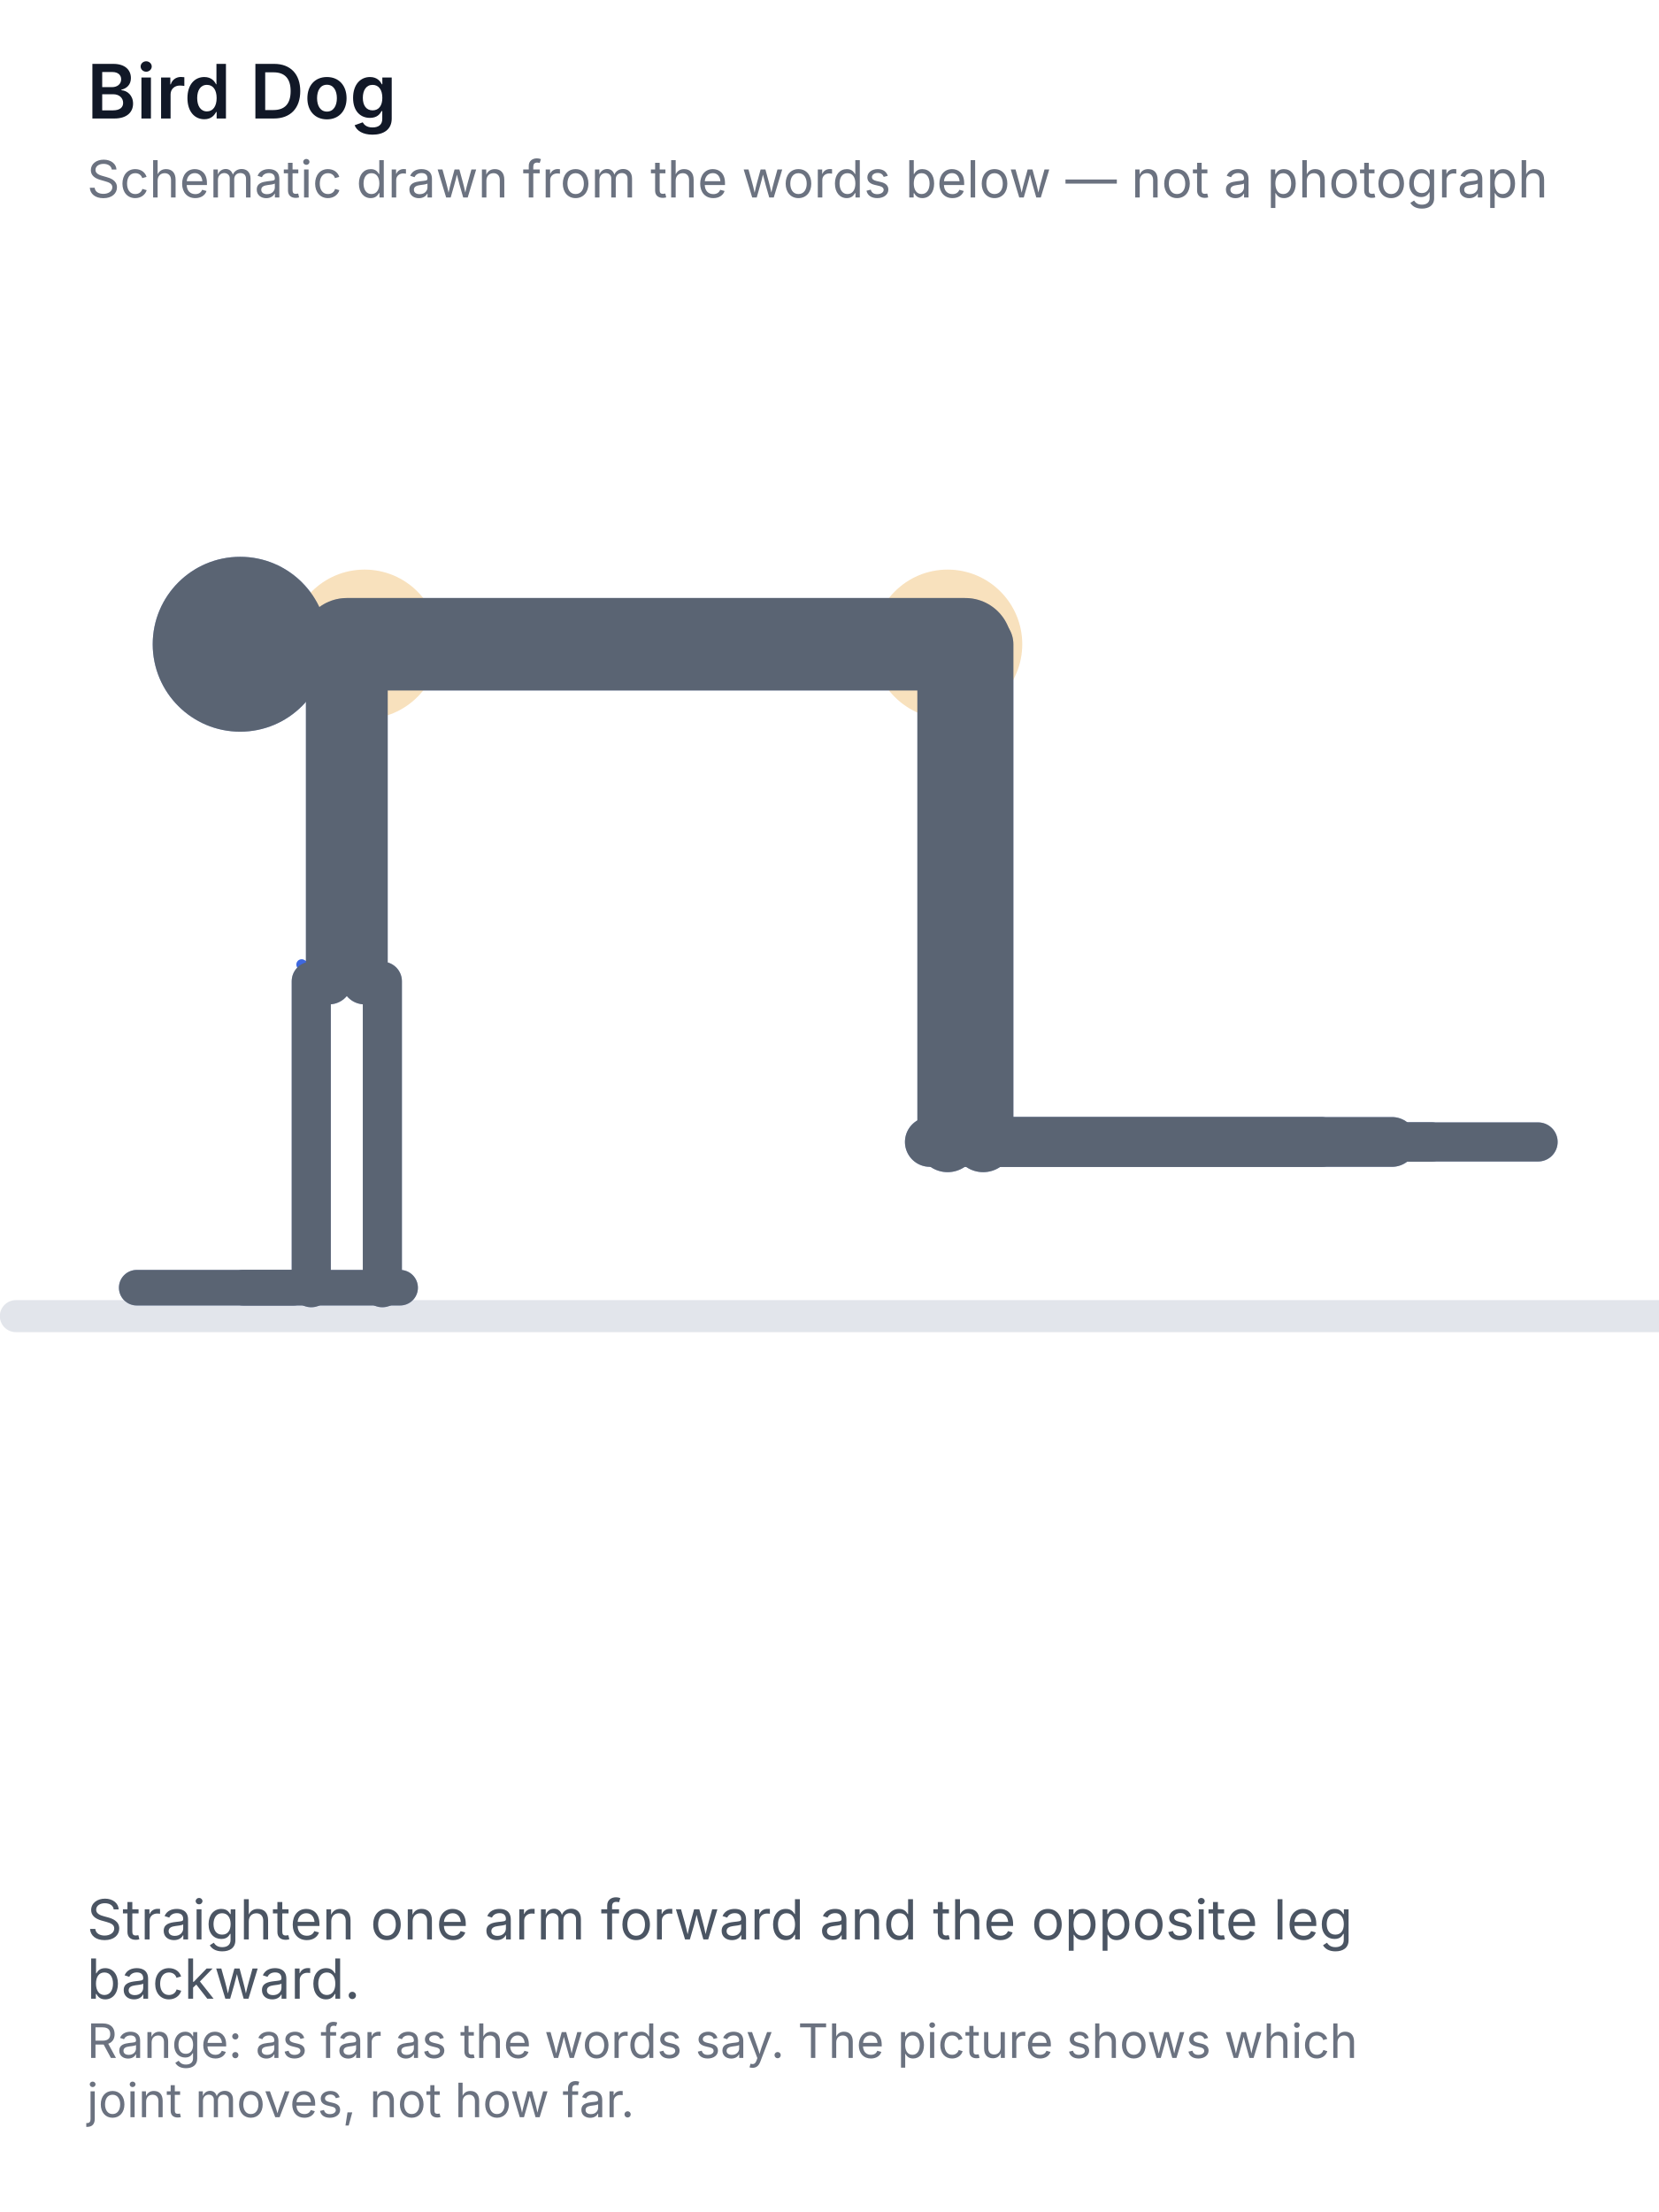
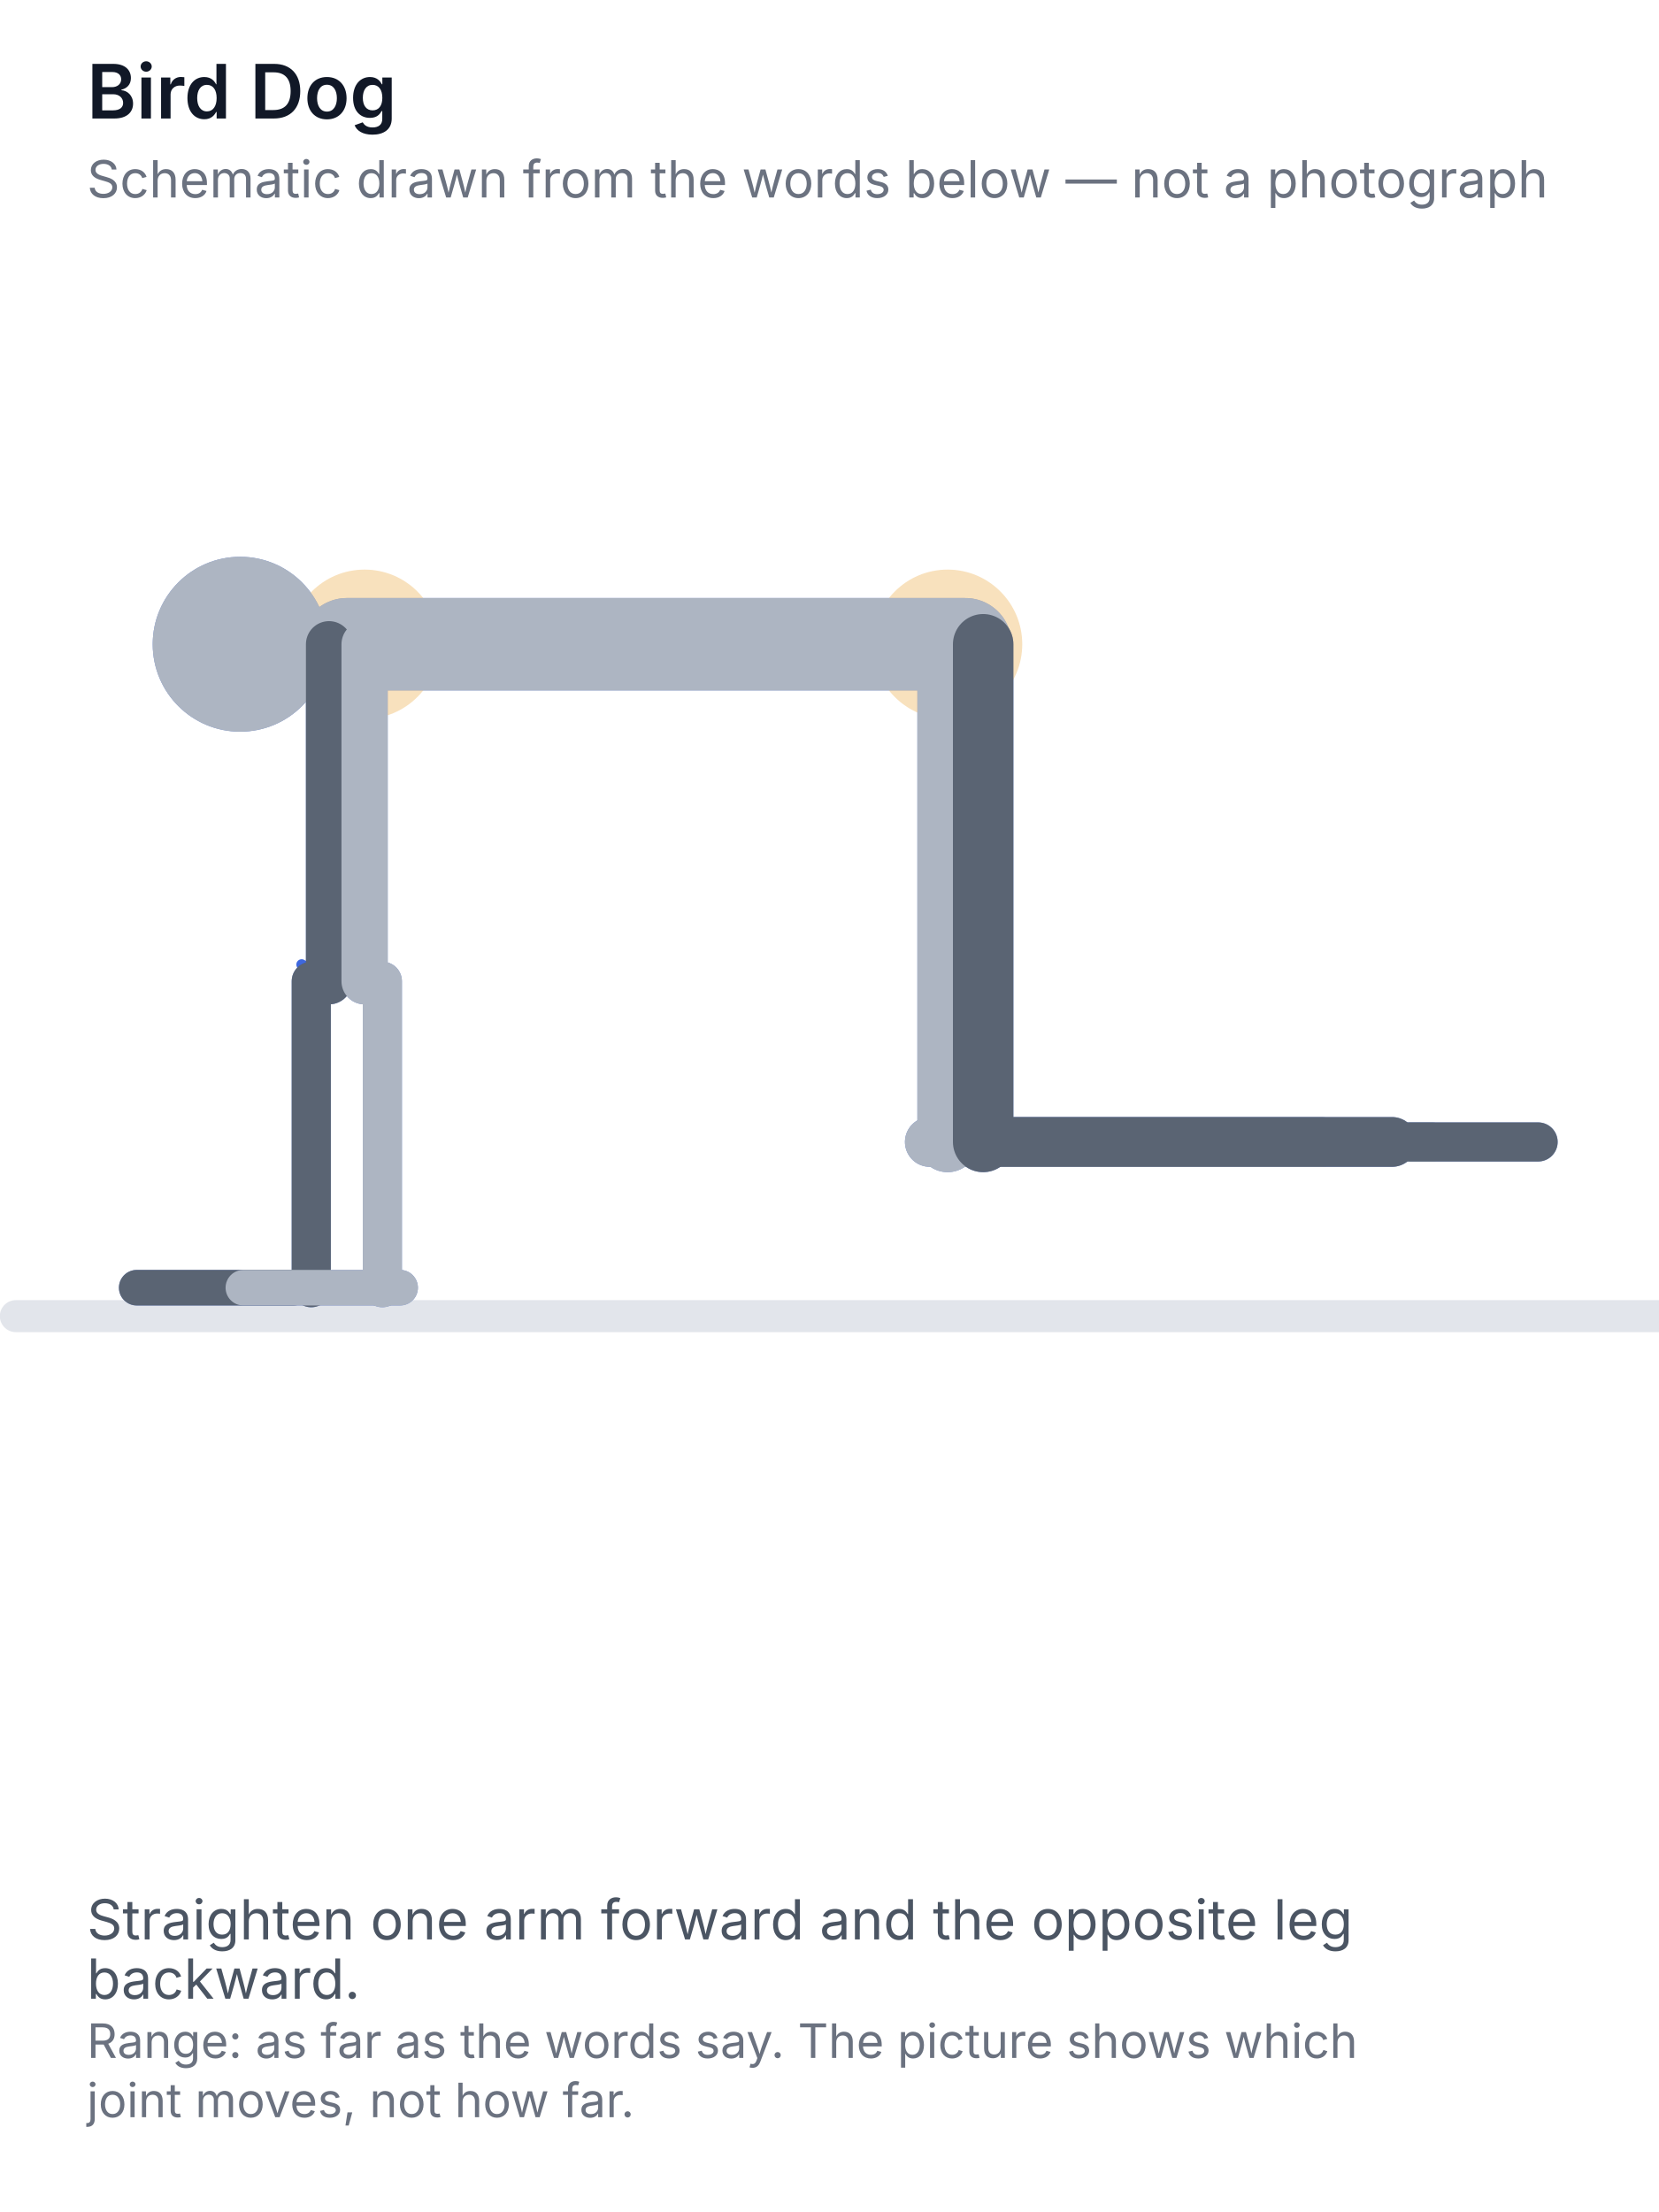
<svg xmlns="http://www.w3.org/2000/svg" viewBox="0 0 420 560" width="420" height="560" role="img" aria-labelledby="fig-title-ex-lowerback-02">
  <style>
    .mv { will-change: transform; }
    @keyframes mv-armL {
      0% { transform: rotate(0deg); }
      13.6% { transform: rotate(90deg); }
      18.2% { transform: rotate(90deg); }
      36.3% { transform: rotate(90deg); }
      54.5% { transform: rotate(90deg); }
      68% { transform: rotate(0deg); }
      69.6% { transform: rotate(0deg); }
      84.8% { transform: rotate(0deg); }
      100% { transform: rotate(0deg); }
    }
    @keyframes mv-legR {
      0% { transform: rotate(0deg); }
      18.2% { transform: rotate(0deg); }
      31.7% { transform: rotate(-90deg); }
      36.3% { transform: rotate(-90deg); }
      54.5% { transform: rotate(-90deg); }
      69.6% { transform: rotate(-90deg); }
      83.2% { transform: rotate(0deg); }
      84.8% { transform: rotate(0deg); }
      100% { transform: rotate(0deg); }
    }
    @keyframes mv-shinR {
      0% { transform: rotate(0deg); }
      18.2% { transform: rotate(0deg); }
      36.3% { transform: rotate(0deg); }
      49.9% { transform: rotate(90deg); }
      54.5% { transform: rotate(90deg); }
      69.6% { transform: rotate(90deg); }
      84.8% { transform: rotate(90deg); }
      98.4% { transform: rotate(0deg); }
      100% { transform: rotate(0deg); }
    }
    /* Reduced motion and print both fall back to the two states, which say the same
       thing without moving: the faded body is where it starts, the solid outline and
       the arc are where it ends. */
    @media (prefers-reduced-motion: reduce), print {
      .live { display: none; }
      .end { opacity: 1 !important; }
    }
  </style>
  <rect width="420" height="560" fill="#FFFFFF" />
  <g transform="translate(129.2 -157.3) scale(0.9)">
    <path d="M-139.1 545 L323.1 545" stroke="#E2E5EB" stroke-width="9" stroke-linecap="round" fill="none" />
    <g class="ghost">
      <path d="M128 356 L-46 356" stroke="#C9CFDA" stroke-opacity="0.95" stroke-width="26" stroke-linecap="round" fill="none" />
      <circle cx="-76" cy="356" r="24.6" fill="#C9CFDA" opacity="0.95" />
      <path d="M-51 356 L-51 450.8" stroke="#C9CFDA" stroke-opacity="0.95" stroke-width="13" stroke-linecap="round" fill="none" />
      <path d="M-56 450.8 L-56 537" stroke="#C9CFDA" stroke-opacity="0.95" stroke-width="11" stroke-linecap="round" fill="none" />
      <path d="M-61 537 L-105.1 537" stroke="#C9CFDA" stroke-opacity="0.95" stroke-width="10" stroke-linecap="round" fill="none" />
      <path d="M-41 356 L-41 450.8" stroke="#C9CFDA" stroke-opacity="0.95" stroke-width="13" stroke-linecap="round" fill="none" />
      <path d="M-36 450.8 L-36 537" stroke="#C9CFDA" stroke-opacity="0.95" stroke-width="11" stroke-linecap="round" fill="none" />
      <path d="M-31 537 L-75.1 537" stroke="#C9CFDA" stroke-opacity="0.95" stroke-width="10" stroke-linecap="round" fill="none" />
      <path d="M123 356 L123 496" stroke="#C9CFDA" stroke-opacity="0.95" stroke-width="17" stroke-linecap="round" fill="none" />
      <path d="M118 496 L228 496" stroke="#C9CFDA" stroke-opacity="0.95" stroke-width="14" stroke-linecap="round" fill="none" />
      <path d="M223 496 L259.1 496" stroke="#C9CFDA" stroke-opacity="0.95" stroke-width="11" stroke-linecap="round" fill="none" />
      <path d="M133 356 L133 496" stroke="#C9CFDA" stroke-opacity="0.95" stroke-width="17" stroke-linecap="round" fill="none" />
      <path d="M138 496 L248 496" stroke="#C9CFDA" stroke-opacity="0.95" stroke-width="14" stroke-linecap="round" fill="none" />
      <path d="M253 496 L289.1 496" stroke="#C9CFDA" stroke-opacity="0.95" stroke-width="11" stroke-linecap="round" fill="none" />
    </g>
-     <g class="end" opacity="0.4">
-       <path d="M128 356 L-46 356" stroke="#1D4ED8" stroke-opacity="0.55" stroke-width="26" stroke-linecap="round" fill="none" />
-       <circle cx="-76" cy="356" r="24.6" fill="#1D4ED8" opacity="0.55" />
-       <path d="M-51 356 L-51 450.8" stroke="#1D4ED8" stroke-opacity="0.55" stroke-width="13" stroke-linecap="round" fill="none" />
-       <path d="M-56 450.8 L-56 537" stroke="#1D4ED8" stroke-opacity="0.55" stroke-width="11" stroke-linecap="round" fill="none" />
-       <path d="M-61 537 L-105.1 537" stroke="#1D4ED8" stroke-opacity="0.55" stroke-width="10" stroke-linecap="round" fill="none" />
-       <path d="M-41 356 L-41 450.8" stroke="#1D4ED8" stroke-opacity="0.55" stroke-width="13" stroke-linecap="round" fill="none" />
-       <path d="M-36 450.8 L-36 537" stroke="#1D4ED8" stroke-opacity="0.55" stroke-width="11" stroke-linecap="round" fill="none" />
-       <path d="M-31 537 L-75.1 537" stroke="#1D4ED8" stroke-opacity="0.55" stroke-width="10" stroke-linecap="round" fill="none" />
-       <path d="M123 356 L123 496" stroke="#1D4ED8" stroke-opacity="0.55" stroke-width="17" stroke-linecap="round" fill="none" />
-       <path d="M118 496 L228 496" stroke="#1D4ED8" stroke-opacity="0.55" stroke-width="14" stroke-linecap="round" fill="none" />
-       <path d="M223 496 L259.1 496" stroke="#1D4ED8" stroke-opacity="0.55" stroke-width="11" stroke-linecap="round" fill="none" />
-       <path d="M133 356 L133 496" stroke="#1D4ED8" stroke-opacity="0.55" stroke-width="17" stroke-linecap="round" fill="none" />
-       <path d="M138 496 L248 496" stroke="#1D4ED8" stroke-opacity="0.55" stroke-width="14" stroke-linecap="round" fill="none" />
-       <path d="M253 496 L289.1 496" stroke="#1D4ED8" stroke-opacity="0.55" stroke-width="11" stroke-linecap="round" fill="none" />
+     <g class="end" opacity="0.62">
+       <path d="M128 356 L-46 356" stroke="#1D4ED8" stroke-opacity="0.72" stroke-width="26" stroke-linecap="round" fill="none" />
+       <circle cx="-76" cy="356" r="24.6" fill="#1D4ED8" opacity="0.72" />
+       <path d="M-51 356 L-51 450.8" stroke="#1D4ED8" stroke-opacity="0.72" stroke-width="13" stroke-linecap="round" fill="none" />
+       <path d="M-56 450.8 L-56 537" stroke="#1D4ED8" stroke-opacity="0.72" stroke-width="11" stroke-linecap="round" fill="none" />
+       <path d="M-61 537 L-105.1 537" stroke="#1D4ED8" stroke-opacity="0.72" stroke-width="10" stroke-linecap="round" fill="none" />
+       <path d="M-41 356 L-41 450.8" stroke="#1D4ED8" stroke-opacity="0.72" stroke-width="13" stroke-linecap="round" fill="none" />
+       <path d="M-36 450.8 L-36 537" stroke="#1D4ED8" stroke-opacity="0.72" stroke-width="11" stroke-linecap="round" fill="none" />
+       <path d="M-31 537 L-75.1 537" stroke="#1D4ED8" stroke-opacity="0.72" stroke-width="10" stroke-linecap="round" fill="none" />
+       <path d="M123 356 L123 496" stroke="#1D4ED8" stroke-opacity="0.72" stroke-width="17" stroke-linecap="round" fill="none" />
+       <path d="M118 496 L228 496" stroke="#1D4ED8" stroke-opacity="0.72" stroke-width="14" stroke-linecap="round" fill="none" />
+       <path d="M223 496 L259.1 496" stroke="#1D4ED8" stroke-opacity="0.72" stroke-width="11" stroke-linecap="round" fill="none" />
+       <path d="M133 356 L133 496" stroke="#1D4ED8" stroke-opacity="0.72" stroke-width="17" stroke-linecap="round" fill="none" />
+       <path d="M138 496 L248 496" stroke="#1D4ED8" stroke-opacity="0.72" stroke-width="14" stroke-linecap="round" fill="none" />
+       <path d="M253 496 L289.1 496" stroke="#1D4ED8" stroke-opacity="0.72" stroke-width="11" stroke-linecap="round" fill="none" />
    </g>
    <g class="focus">
      <circle cx="-41" cy="356" r="21" fill="rgba(240, 190, 110, 0.45)" />
      <circle cx="123" cy="356" r="21" fill="rgba(240, 190, 110, 0.45)" />
    </g>
    <path d="M-51 450.8 L-51 450.8" stroke="#1D4ED8" stroke-width="3" stroke-dasharray="7 6" fill="none" opacity="0.85" />
    <path d="M-51 450.8 L-58.7 455.4 M-51 450.8 L-58.7 446.1" stroke="#1D4ED8" stroke-width="3" stroke-linecap="round" fill="none" opacity="0.85" />
    <g class="live">
      <g>
-         <path d="M128 356 L-46 356" stroke="#5A6473" stroke-width="26" stroke-linecap="round" fill="none" />
+         <path d="M128 356 L-46 356" stroke="#ADB5C2" stroke-width="26" stroke-linecap="round" fill="none" />
        <g>
-           <circle cx="-76" cy="356" r="24.6" fill="#5A6473" />
+           <circle cx="-76" cy="356" r="24.6" fill="#ADB5C2" />
        </g>
        <g class="mv" style="transform-origin:-51px 356px;transform-box:view-box;animation:mv-armL 4.4s linear infinite">
          <path d="M-51 356 L-51 450.8" stroke="#5A6473" stroke-width="13" stroke-linecap="round" fill="none" />
          <g>
            <path d="M-56 450.8 L-56 537" stroke="#5A6473" stroke-width="11" stroke-linecap="round" fill="none" />
            <g>
              <path d="M-61 537 L-105.1 537" stroke="#5A6473" stroke-width="10" stroke-linecap="round" fill="none" />
            </g>
          </g>
        </g>
        <g>
-           <path d="M-41 356 L-41 450.8" stroke="#5A6473" stroke-width="13" stroke-linecap="round" fill="none" />
+           <path d="M-41 356 L-41 450.8" stroke="#ADB5C2" stroke-width="13" stroke-linecap="round" fill="none" />
          <g>
-             <path d="M-36 450.8 L-36 537" stroke="#5A6473" stroke-width="11" stroke-linecap="round" fill="none" />
+             <path d="M-36 450.8 L-36 537" stroke="#ADB5C2" stroke-width="11" stroke-linecap="round" fill="none" />
            <g>
-               <path d="M-31 537 L-75.1 537" stroke="#5A6473" stroke-width="10" stroke-linecap="round" fill="none" />
+               <path d="M-31 537 L-75.1 537" stroke="#ADB5C2" stroke-width="10" stroke-linecap="round" fill="none" />
            </g>
          </g>
        </g>
        <g>
-           <path d="M123 356 L123 496" stroke="#5A6473" stroke-width="17" stroke-linecap="round" fill="none" />
+           <path d="M123 356 L123 496" stroke="#ADB5C2" stroke-width="17" stroke-linecap="round" fill="none" />
          <g>
-             <path d="M118 496 L228 496" stroke="#5A6473" stroke-width="14" stroke-linecap="round" fill="none" />
+             <path d="M118 496 L228 496" stroke="#ADB5C2" stroke-width="14" stroke-linecap="round" fill="none" />
            <g>
-               <path d="M223 496 L259.1 496" stroke="#5A6473" stroke-width="11" stroke-linecap="round" fill="none" />
+               <path d="M223 496 L259.1 496" stroke="#ADB5C2" stroke-width="11" stroke-linecap="round" fill="none" />
            </g>
          </g>
        </g>
        <g class="mv" style="transform-origin:133px 356px;transform-box:view-box;animation:mv-legR 4.4s linear infinite">
          <path d="M133 356 L133 496" stroke="#5A6473" stroke-width="17" stroke-linecap="round" fill="none" />
          <g class="mv" style="transform-origin:138px 496px;transform-box:view-box;animation:mv-shinR 4.4s linear infinite">
            <path d="M138 496 L248 496" stroke="#5A6473" stroke-width="14" stroke-linecap="round" fill="none" />
            <g>
              <path d="M253 496 L289.1 496" stroke="#5A6473" stroke-width="11" stroke-linecap="round" fill="none" />
            </g>
          </g>
        </g>
      </g>
    </g>
  </g>
  <g font-family="system-ui, -apple-system, Segoe UI, sans-serif">
    <text x="22" y="30" font-size="19" font-weight="600" fill="#111827">Bird Dog</text>
    <text x="22" y="50" font-size="13" fill="#6B7280">Schematic drawn from the words below — not a photograph</text>
    <text x="22" y="491" font-size="14" fill="#4B5563">Straighten one arm forward and the opposite leg</text>
    <text x="22" y="506" font-size="14" fill="#4B5563">backward.</text>
    <text x="22" y="521" font-size="12" fill="#6B7280">Range: as far as the words say. The picture shows which</text>
    <text x="22" y="536" font-size="12" fill="#6B7280">joint moves, not how far.</text>
  </g>
</svg>
